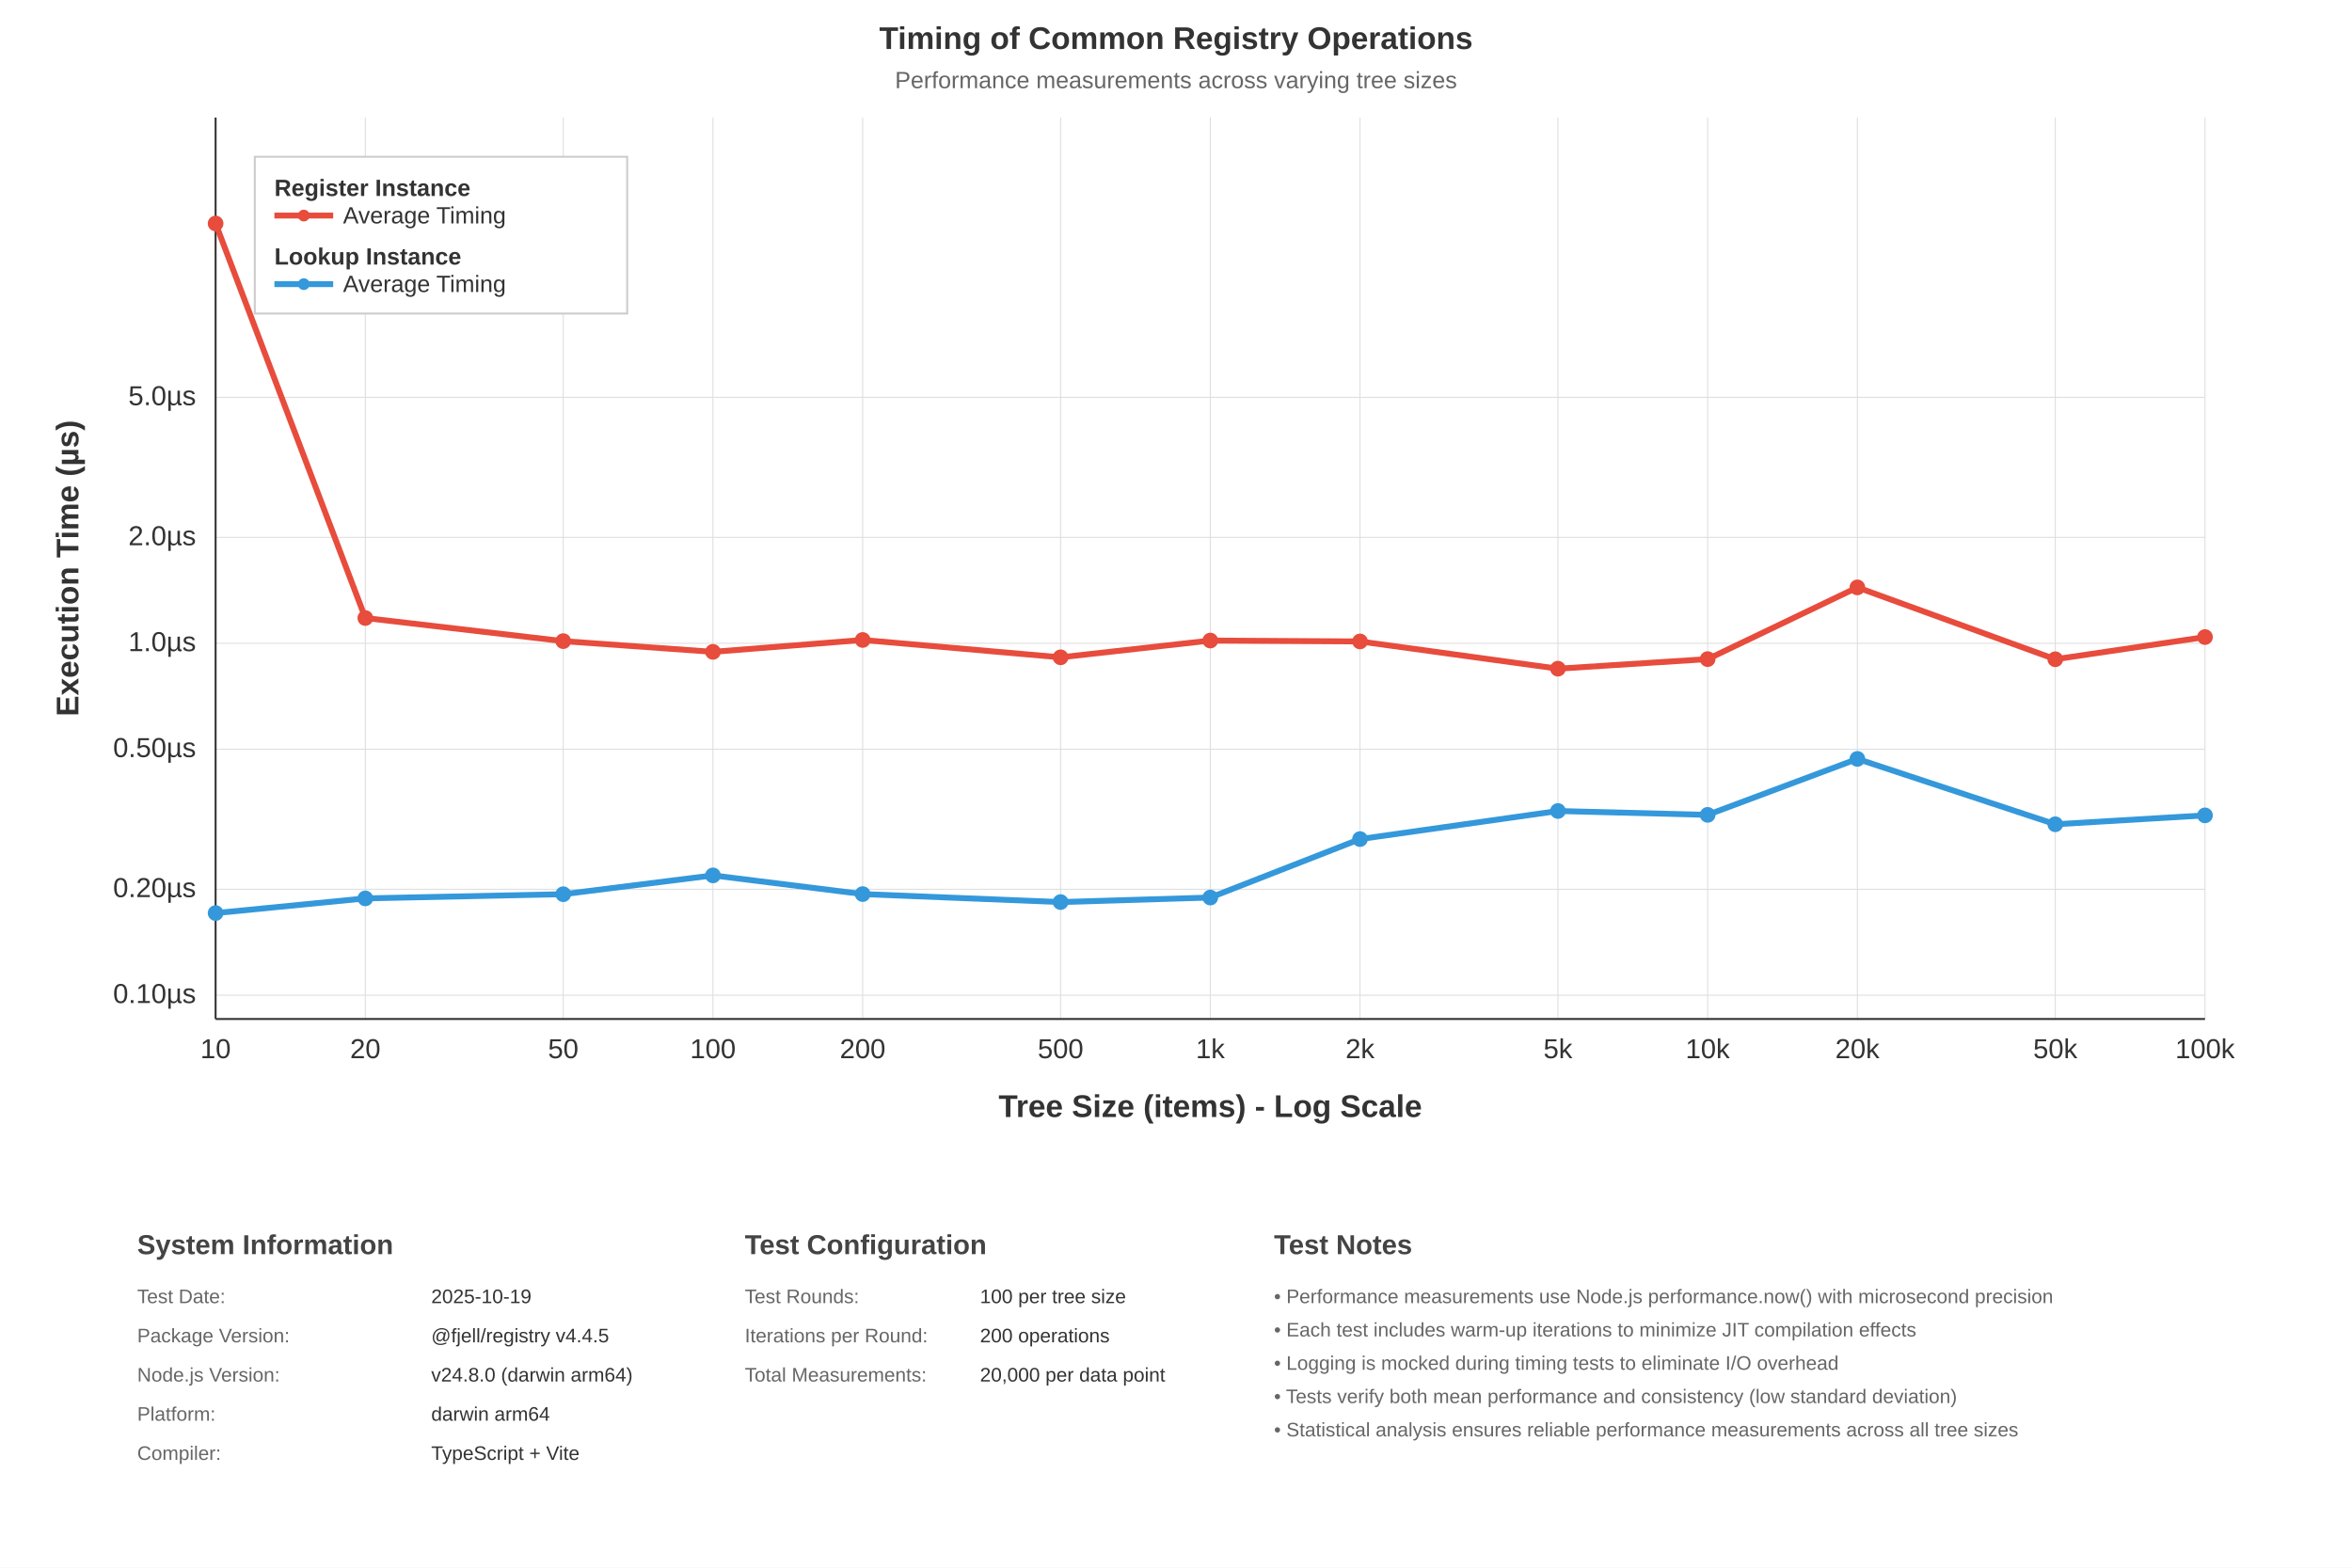
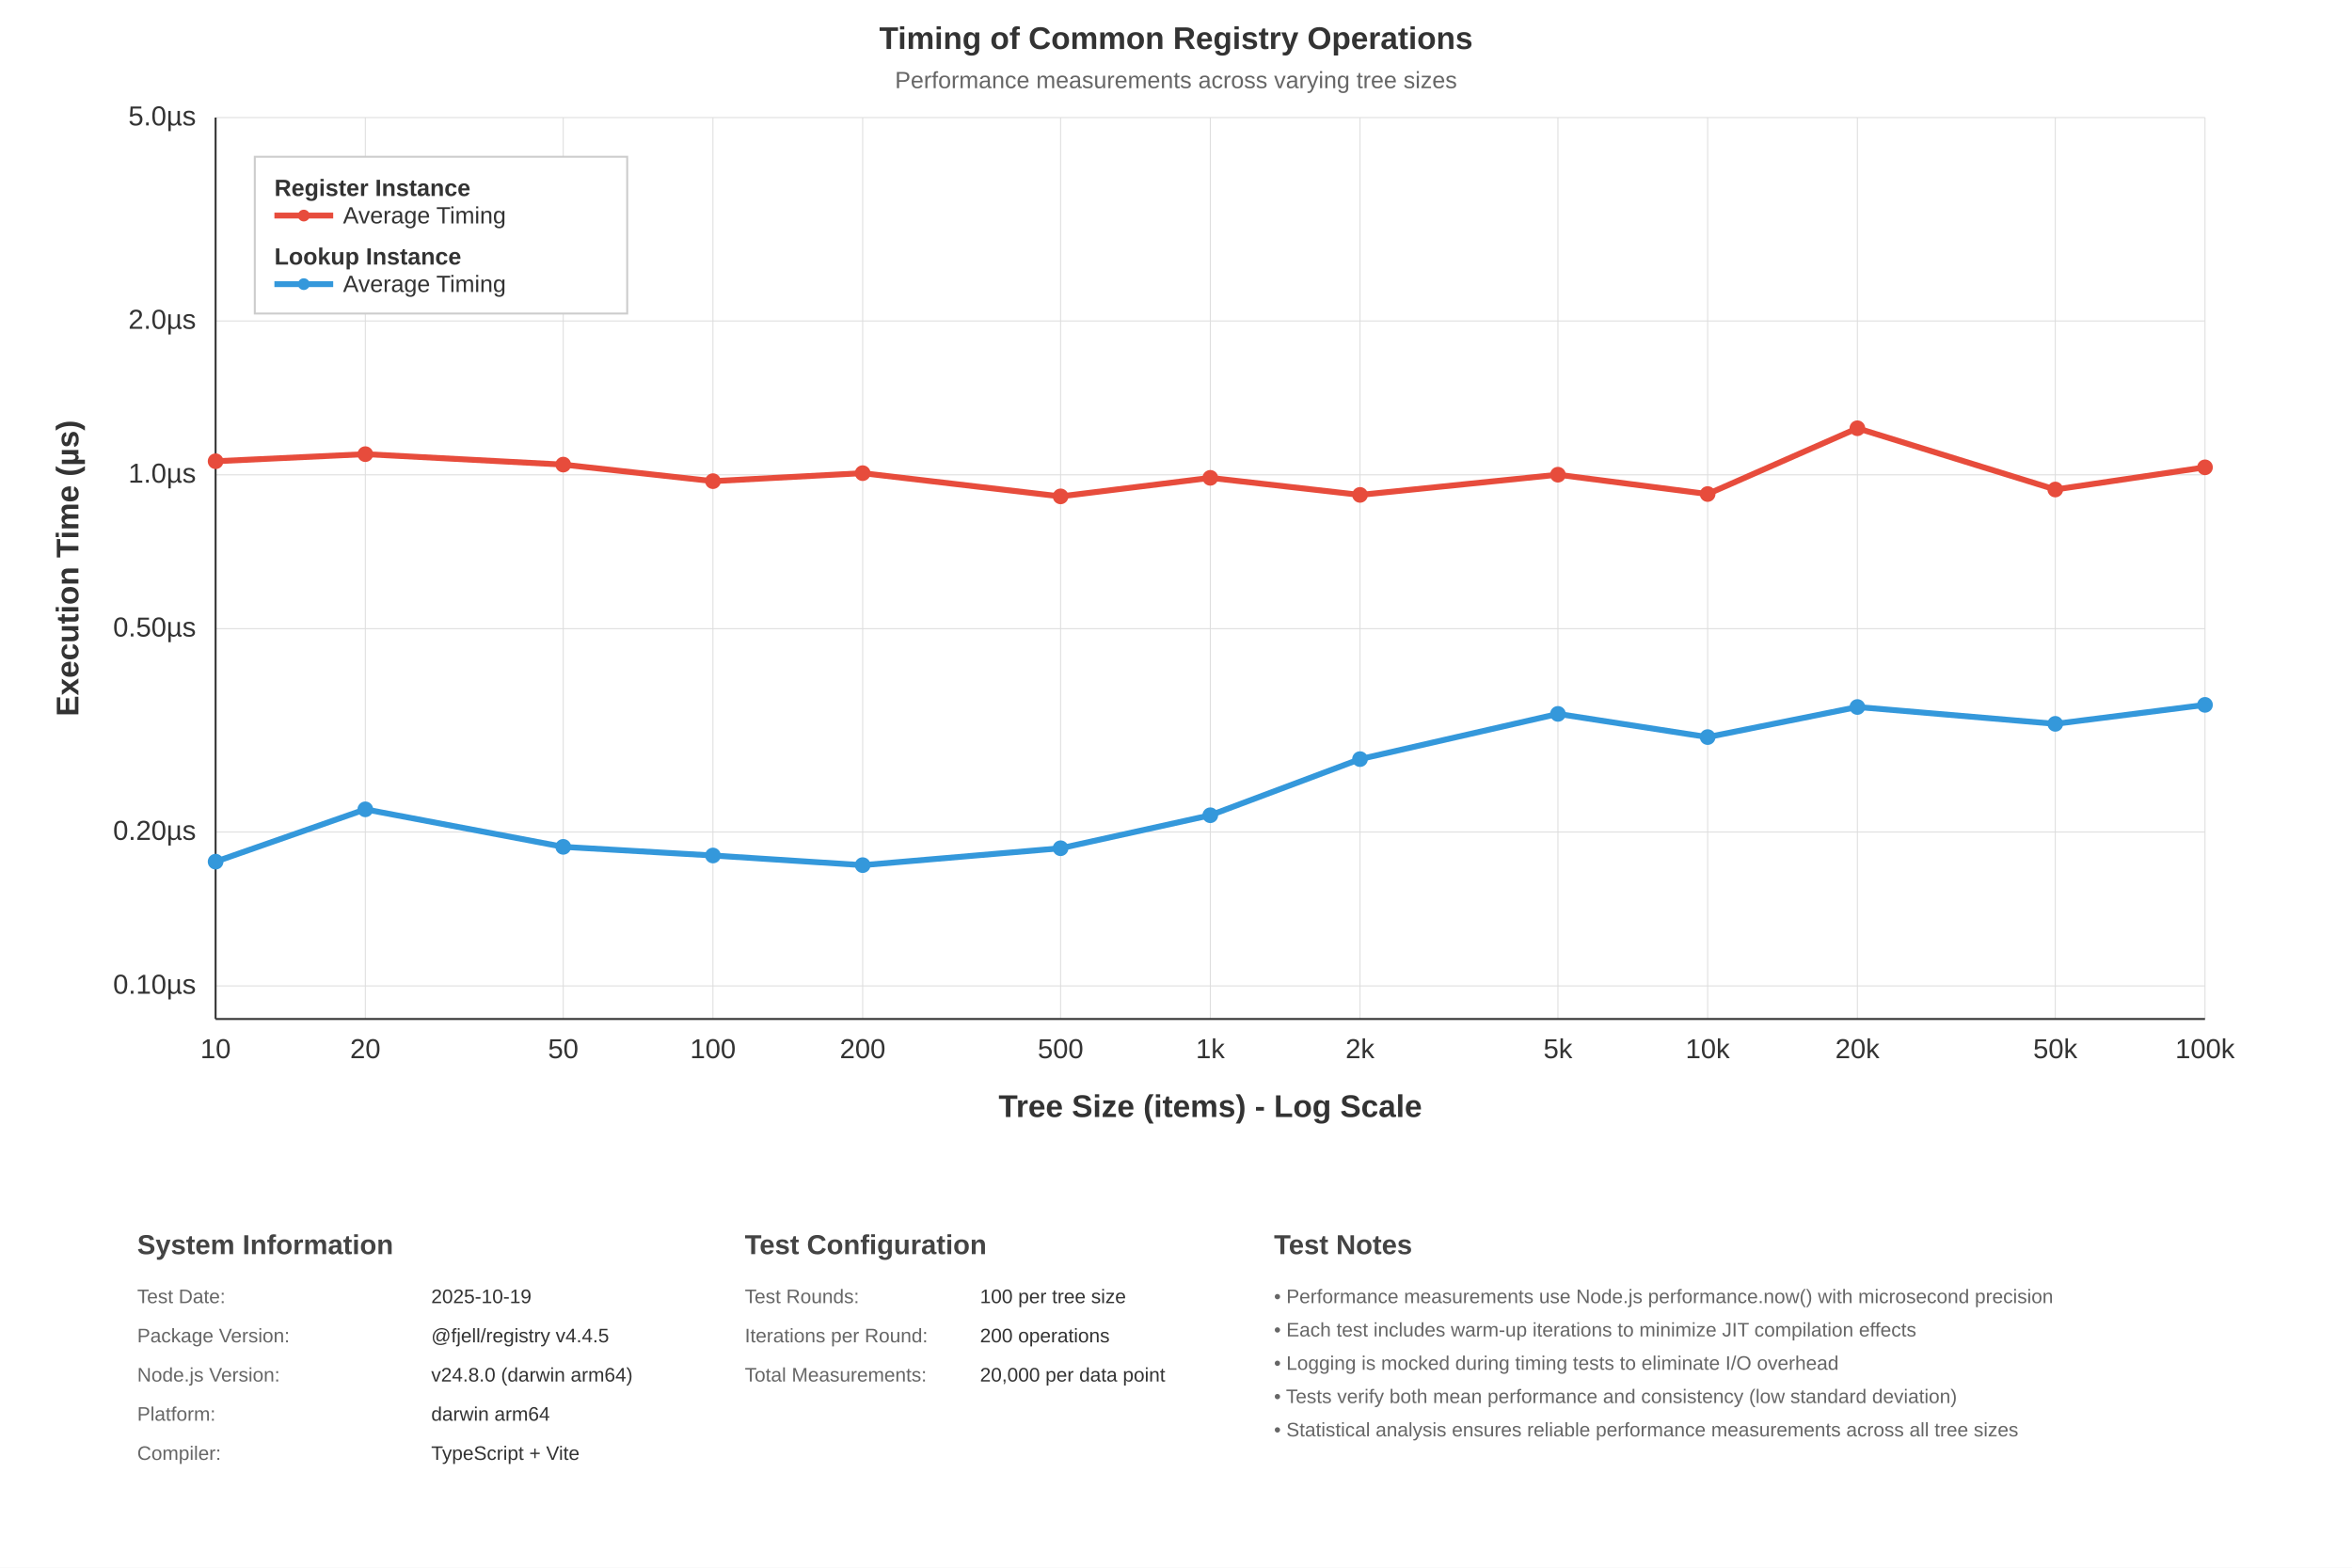
<svg xmlns="http://www.w3.org/2000/svg" width="1200" height="800">
  <style>
    .axis { stroke: #333; stroke-width: 1; }
    .grid { stroke: #ddd; stroke-width: 0.5; }
    .label { font-family: Arial, sans-serif; font-size: 14px; fill: #333; }
    .title { font-family: Arial, sans-serif; font-size: 16px; font-weight: bold; fill: #333; }
    .subtitle { font-family: Arial, sans-serif; font-size: 12px; fill: #666; }
    .register-mean { stroke: #e74c3c; stroke-width: 3; fill: none; }
    .lookup-mean { stroke: #3498db; stroke-width: 3; fill: none; }
    .register-band { fill: rgba(231, 76, 60, 0.2); stroke: #e74c3c; stroke-width: 1; }
    .lookup-band { fill: rgba(52, 152, 219, 0.2); stroke: #3498db; stroke-width: 1; }
    .register-dot { fill: #e74c3c; }
    .lookup-dot { fill: #3498db; }
    .legend { font-family: Arial, sans-serif; font-size: 12px; fill: #333; }
    .axis-title { font-family: Arial, sans-serif; font-size: 16px; font-weight: bold; fill: #333; }
    .metadata-title { font-family: Arial, sans-serif; font-size: 14px; font-weight: bold; fill: #333; }
    .metadata-section { font-family: Arial, sans-serif; font-size: 14px; font-weight: bold; fill: #444; }
    .metadata-label { font-family: Arial, sans-serif; font-size: 10px; fill: #666; }
    .metadata-value { font-family: Arial, sans-serif; font-size: 10px; fill: #333; }
  </style>
  <rect width="1200" height="800" fill="white" />
  <text x="600" y="25" text-anchor="middle" class="title">Timing of Common Registry Operations</text>
  <text x="600" y="45" text-anchor="middle" class="subtitle">Performance measurements across varying tree sizes</text>
  <g transform="translate(110,60)">
-     <line x1="0" y1="447.855" x2="1015" y2="447.855" class="grid" />
-     <text x="-10" y="451.855" text-anchor="end" class="label">0.10µs</text>
-     <line x1="0" y1="393.798" x2="1015" y2="393.798" class="grid" />
-     <text x="-10" y="397.798" text-anchor="end" class="label">0.20µs</text>
-     <line x1="0" y1="322.338" x2="1015" y2="322.338" class="grid" />
-     <text x="-10" y="326.338" text-anchor="end" class="label">0.50µs</text>
-     <line x1="0" y1="268.281" x2="1015" y2="268.281" class="grid" />
-     <text x="-10" y="272.281" text-anchor="end" class="label">1.0µs</text>
-     <line x1="0" y1="214.224" x2="1015" y2="214.224" class="grid" />
-     <text x="-10" y="218.224" text-anchor="end" class="label">2.0µs</text>
-     <line x1="0" y1="142.765" x2="1015" y2="142.765" class="grid" />
-     <text x="-10" y="146.765" text-anchor="end" class="label">5.0µs</text>
+     <line x1="0" y1="443.109" x2="1015" y2="443.109" class="grid" />
+     <text x="-10" y="447.109" text-anchor="end" class="label">0.10µs</text>
+     <line x1="0" y1="364.597" x2="1015" y2="364.597" class="grid" />
+     <text x="-10" y="368.597" text-anchor="end" class="label">0.20µs</text>
+     <line x1="0" y1="260.81" x2="1015" y2="260.81" class="grid" />
+     <text x="-10" y="264.81" text-anchor="end" class="label">0.50µs</text>
+     <line x1="0" y1="182.299" x2="1015" y2="182.299" class="grid" />
+     <text x="-10" y="186.299" text-anchor="end" class="label">1.0µs</text>
+     <line x1="0" y1="103.787" x2="1015" y2="103.787" class="grid" />
+     <text x="-10" y="107.787" text-anchor="end" class="label">2.0µs</text>
+     <line x1="0" y1="0" x2="1015" y2="0" class="grid" />
+     <text x="-10" y="4" text-anchor="end" class="label">5.0µs</text>
    <line x1="0" y1="0" x2="0" y2="460" class="grid" />
    <text x="0" y="480" text-anchor="middle" class="label">10</text>
    <line x1="76.386" y1="0" x2="76.386" y2="460" class="grid" />
    <text x="76.386" y="480" text-anchor="middle" class="label">20</text>
    <line x1="177.364" y1="0" x2="177.364" y2="460" class="grid" />
    <text x="177.364" y="480" text-anchor="middle" class="label">50</text>
    <line x1="253.75" y1="0" x2="253.75" y2="460" class="grid" />
    <text x="253.75" y="480" text-anchor="middle" class="label">100</text>
    <line x1="330.136" y1="0" x2="330.136" y2="460" class="grid" />
    <text x="330.136" y="480" text-anchor="middle" class="label">200</text>
    <line x1="431.114" y1="0" x2="431.114" y2="460" class="grid" />
    <text x="431.114" y="480" text-anchor="middle" class="label">500</text>
    <line x1="507.5" y1="0" x2="507.5" y2="460" class="grid" />
    <text x="507.5" y="480" text-anchor="middle" class="label">1k</text>
    <line x1="583.886" y1="0" x2="583.886" y2="460" class="grid" />
    <text x="583.886" y="480" text-anchor="middle" class="label">2k</text>
    <line x1="684.864" y1="0" x2="684.864" y2="460" class="grid" />
    <text x="684.864" y="480" text-anchor="middle" class="label">5k</text>
    <line x1="761.25" y1="0" x2="761.25" y2="460" class="grid" />
    <text x="761.25" y="480" text-anchor="middle" class="label">10k</text>
    <line x1="837.636" y1="0" x2="837.636" y2="460" class="grid" />
    <text x="837.636" y="480" text-anchor="middle" class="label">20k</text>
    <line x1="938.614" y1="0" x2="938.614" y2="460" class="grid" />
    <text x="938.614" y="480" text-anchor="middle" class="label">50k</text>
    <line x1="1015" y1="0" x2="1015" y2="460" class="grid" />
    <text x="1015" y="480" text-anchor="middle" class="label">100k</text>
    <line x1="0" y1="0" x2="0" y2="460" class="axis" />
    <line x1="0" y1="460" x2="1015" y2="460" class="axis" />
    <text x="507.5" y="510" text-anchor="middle" class="axis-title">Tree Size (items) - Log Scale</text>
    <text transform="rotate(-90,-70,230)" x="-70" y="230" text-anchor="middle" class="axis-title">Execution Time (µs)</text>
-     <path d="M 0 54.057 L 76.386 255.381 L 177.364 267.175 L 253.75 272.641 L 330.136 266.583 L 431.114 275.437 L 507.5 266.879 L 583.886 267.336 L 684.864 281.23 L 761.25 276.352 L 837.636 239.749 L 938.614 276.422 L 1015 265.098" class="register-mean" />
-     <path d="M 0 405.943 L 76.386 398.456 L 177.364 396.316 L 253.75 386.725 L 330.136 396.256 L 431.114 400.334 L 507.5 398.022 L 583.886 368.185 L 684.864 353.855 L 761.25 355.825 L 837.636 327.268 L 938.614 360.632 L 1015 356.092" class="lookup-mean" />
-     <circle cx="0" cy="54.057" r="4" class="register-dot" />
-     <circle cx="76.386" cy="255.381" r="4" class="register-dot" />
-     <circle cx="177.364" cy="267.175" r="4" class="register-dot" />
-     <circle cx="253.75" cy="272.641" r="4" class="register-dot" />
-     <circle cx="330.136" cy="266.583" r="4" class="register-dot" />
-     <circle cx="431.114" cy="275.437" r="4" class="register-dot" />
-     <circle cx="507.5" cy="266.879" r="4" class="register-dot" />
-     <circle cx="583.886" cy="267.336" r="4" class="register-dot" />
-     <circle cx="684.864" cy="281.23" r="4" class="register-dot" />
-     <circle cx="761.25" cy="276.352" r="4" class="register-dot" />
-     <circle cx="837.636" cy="239.749" r="4" class="register-dot" />
-     <circle cx="938.614" cy="276.422" r="4" class="register-dot" />
-     <circle cx="1015" cy="265.098" r="4" class="register-dot" />
-     <circle cx="0" cy="405.943" r="4" class="lookup-dot" />
-     <circle cx="76.386" cy="398.456" r="4" class="lookup-dot" />
-     <circle cx="177.364" cy="396.316" r="4" class="lookup-dot" />
-     <circle cx="253.75" cy="386.725" r="4" class="lookup-dot" />
-     <circle cx="330.136" cy="396.256" r="4" class="lookup-dot" />
-     <circle cx="431.114" cy="400.334" r="4" class="lookup-dot" />
-     <circle cx="507.5" cy="398.022" r="4" class="lookup-dot" />
-     <circle cx="583.886" cy="368.185" r="4" class="lookup-dot" />
-     <circle cx="684.864" cy="353.855" r="4" class="lookup-dot" />
-     <circle cx="761.25" cy="355.825" r="4" class="lookup-dot" />
-     <circle cx="837.636" cy="327.268" r="4" class="lookup-dot" />
-     <circle cx="938.614" cy="360.632" r="4" class="lookup-dot" />
-     <circle cx="1015" cy="356.092" r="4" class="lookup-dot" />
+     <path d="M 0 175.375 L 76.386 171.756 L 177.364 177.092 L 253.75 185.536 L 330.136 181.455 L 431.114 193.308 L 507.5 183.85 L 583.886 192.55 L 684.864 182.242 L 761.25 192.113 L 837.636 158.536 L 938.614 189.802 L 1015 178.483" class="register-mean" />
+     <path d="M 0 379.714 L 76.386 353.013 L 177.364 372.151 L 253.75 376.57 L 330.136 381.488 L 431.114 372.865 L 507.5 356.028 L 583.886 327.378 L 684.864 304.306 L 761.25 316.145 L 837.636 300.792 L 938.614 309.384 L 1015 299.698" class="lookup-mean" />
+     <circle cx="0" cy="175.375" r="4" class="register-dot" />
+     <circle cx="76.386" cy="171.756" r="4" class="register-dot" />
+     <circle cx="177.364" cy="177.092" r="4" class="register-dot" />
+     <circle cx="253.75" cy="185.536" r="4" class="register-dot" />
+     <circle cx="330.136" cy="181.455" r="4" class="register-dot" />
+     <circle cx="431.114" cy="193.308" r="4" class="register-dot" />
+     <circle cx="507.5" cy="183.85" r="4" class="register-dot" />
+     <circle cx="583.886" cy="192.55" r="4" class="register-dot" />
+     <circle cx="684.864" cy="182.242" r="4" class="register-dot" />
+     <circle cx="761.25" cy="192.113" r="4" class="register-dot" />
+     <circle cx="837.636" cy="158.536" r="4" class="register-dot" />
+     <circle cx="938.614" cy="189.802" r="4" class="register-dot" />
+     <circle cx="1015" cy="178.483" r="4" class="register-dot" />
+     <circle cx="0" cy="379.714" r="4" class="lookup-dot" />
+     <circle cx="76.386" cy="353.013" r="4" class="lookup-dot" />
+     <circle cx="177.364" cy="372.151" r="4" class="lookup-dot" />
+     <circle cx="253.75" cy="376.57" r="4" class="lookup-dot" />
+     <circle cx="330.136" cy="381.488" r="4" class="lookup-dot" />
+     <circle cx="431.114" cy="372.865" r="4" class="lookup-dot" />
+     <circle cx="507.5" cy="356.028" r="4" class="lookup-dot" />
+     <circle cx="583.886" cy="327.378" r="4" class="lookup-dot" />
+     <circle cx="684.864" cy="304.306" r="4" class="lookup-dot" />
+     <circle cx="761.25" cy="316.145" r="4" class="lookup-dot" />
+     <circle cx="837.636" cy="300.792" r="4" class="lookup-dot" />
+     <circle cx="938.614" cy="309.384" r="4" class="lookup-dot" />
+     <circle cx="1015" cy="299.698" r="4" class="lookup-dot" />
    <g transform="translate(20, 20)">
      <rect x="0" y="0" width="190" height="80" fill="white" stroke="#ccc" stroke-width="1" />
      <text x="10" y="20" class="legend" font-weight="bold">Register Instance</text>
      <line x1="10" y1="30" x2="40" y2="30" class="register-mean" />
      <circle cx="25" cy="30" r="3" class="register-dot" />
      <text x="45" y="34" class="legend">Average Timing</text>
      <text x="10" y="55" class="legend" font-weight="bold">Lookup Instance</text>
      <line x1="10" y1="65" x2="40" y2="65" class="lookup-mean" />
      <circle cx="25" cy="65" r="3" class="lookup-dot" />
      <text x="45" y="69" class="legend">Average Timing</text>
    </g>
  </g>
  <g transform="translate(50, 620)">
    <g transform="translate(20, 20)">
      <text x="0" y="0" class="metadata-section">System Information</text>
      <text x="0" y="25" class="metadata-label">Test Date:</text>
      <text x="150" y="25" class="metadata-value">2025-10-19</text>
      <text x="0" y="45" class="metadata-label">Package Version:</text>
      <text x="150" y="45" class="metadata-value">@fjell/registry v4.4.5</text>
      <text x="0" y="65" class="metadata-label">Node.js Version:</text>
      <text x="150" y="65" class="metadata-value">v24.8.0 (darwin arm64)</text>
      <text x="0" y="85" class="metadata-label">Platform:</text>
      <text x="150" y="85" class="metadata-value">darwin arm64</text>
      <text x="0" y="105" class="metadata-label">Compiler:</text>
      <text x="150" y="105" class="metadata-value">TypeScript + Vite</text>
    </g>
    <g transform="translate(330, 20)">
      <text x="0" y="0" class="metadata-section">Test Configuration</text>
      <text x="0" y="25" class="metadata-label">Test Rounds:</text>
      <text x="120" y="25" class="metadata-value">100 per tree size</text>
      <text x="0" y="45" class="metadata-label">Iterations per Round:</text>
      <text x="120" y="45" class="metadata-value">200 operations</text>
      <text x="0" y="65" class="metadata-label">Total Measurements:</text>
      <text x="120" y="65" class="metadata-value">20,000 per data point</text>
    </g>
    <g transform="translate(600, 20)">
      <text x="0" y="0" class="metadata-section">Test Notes</text>
      <text x="0" y="25" class="metadata-label">• Performance measurements use Node.js performance.now() with microsecond precision</text>
      <text x="0" y="42" class="metadata-label">• Each test includes warm-up iterations to minimize JIT compilation effects</text>
      <text x="0" y="59" class="metadata-label">• Logging is mocked during timing tests to eliminate I/O overhead</text>
      <text x="0" y="76" class="metadata-label">• Tests verify both mean performance and consistency (low standard deviation)</text>
      <text x="0" y="93" class="metadata-label">• Statistical analysis ensures reliable performance measurements across all tree sizes</text>
    </g>
  </g>
</svg>
